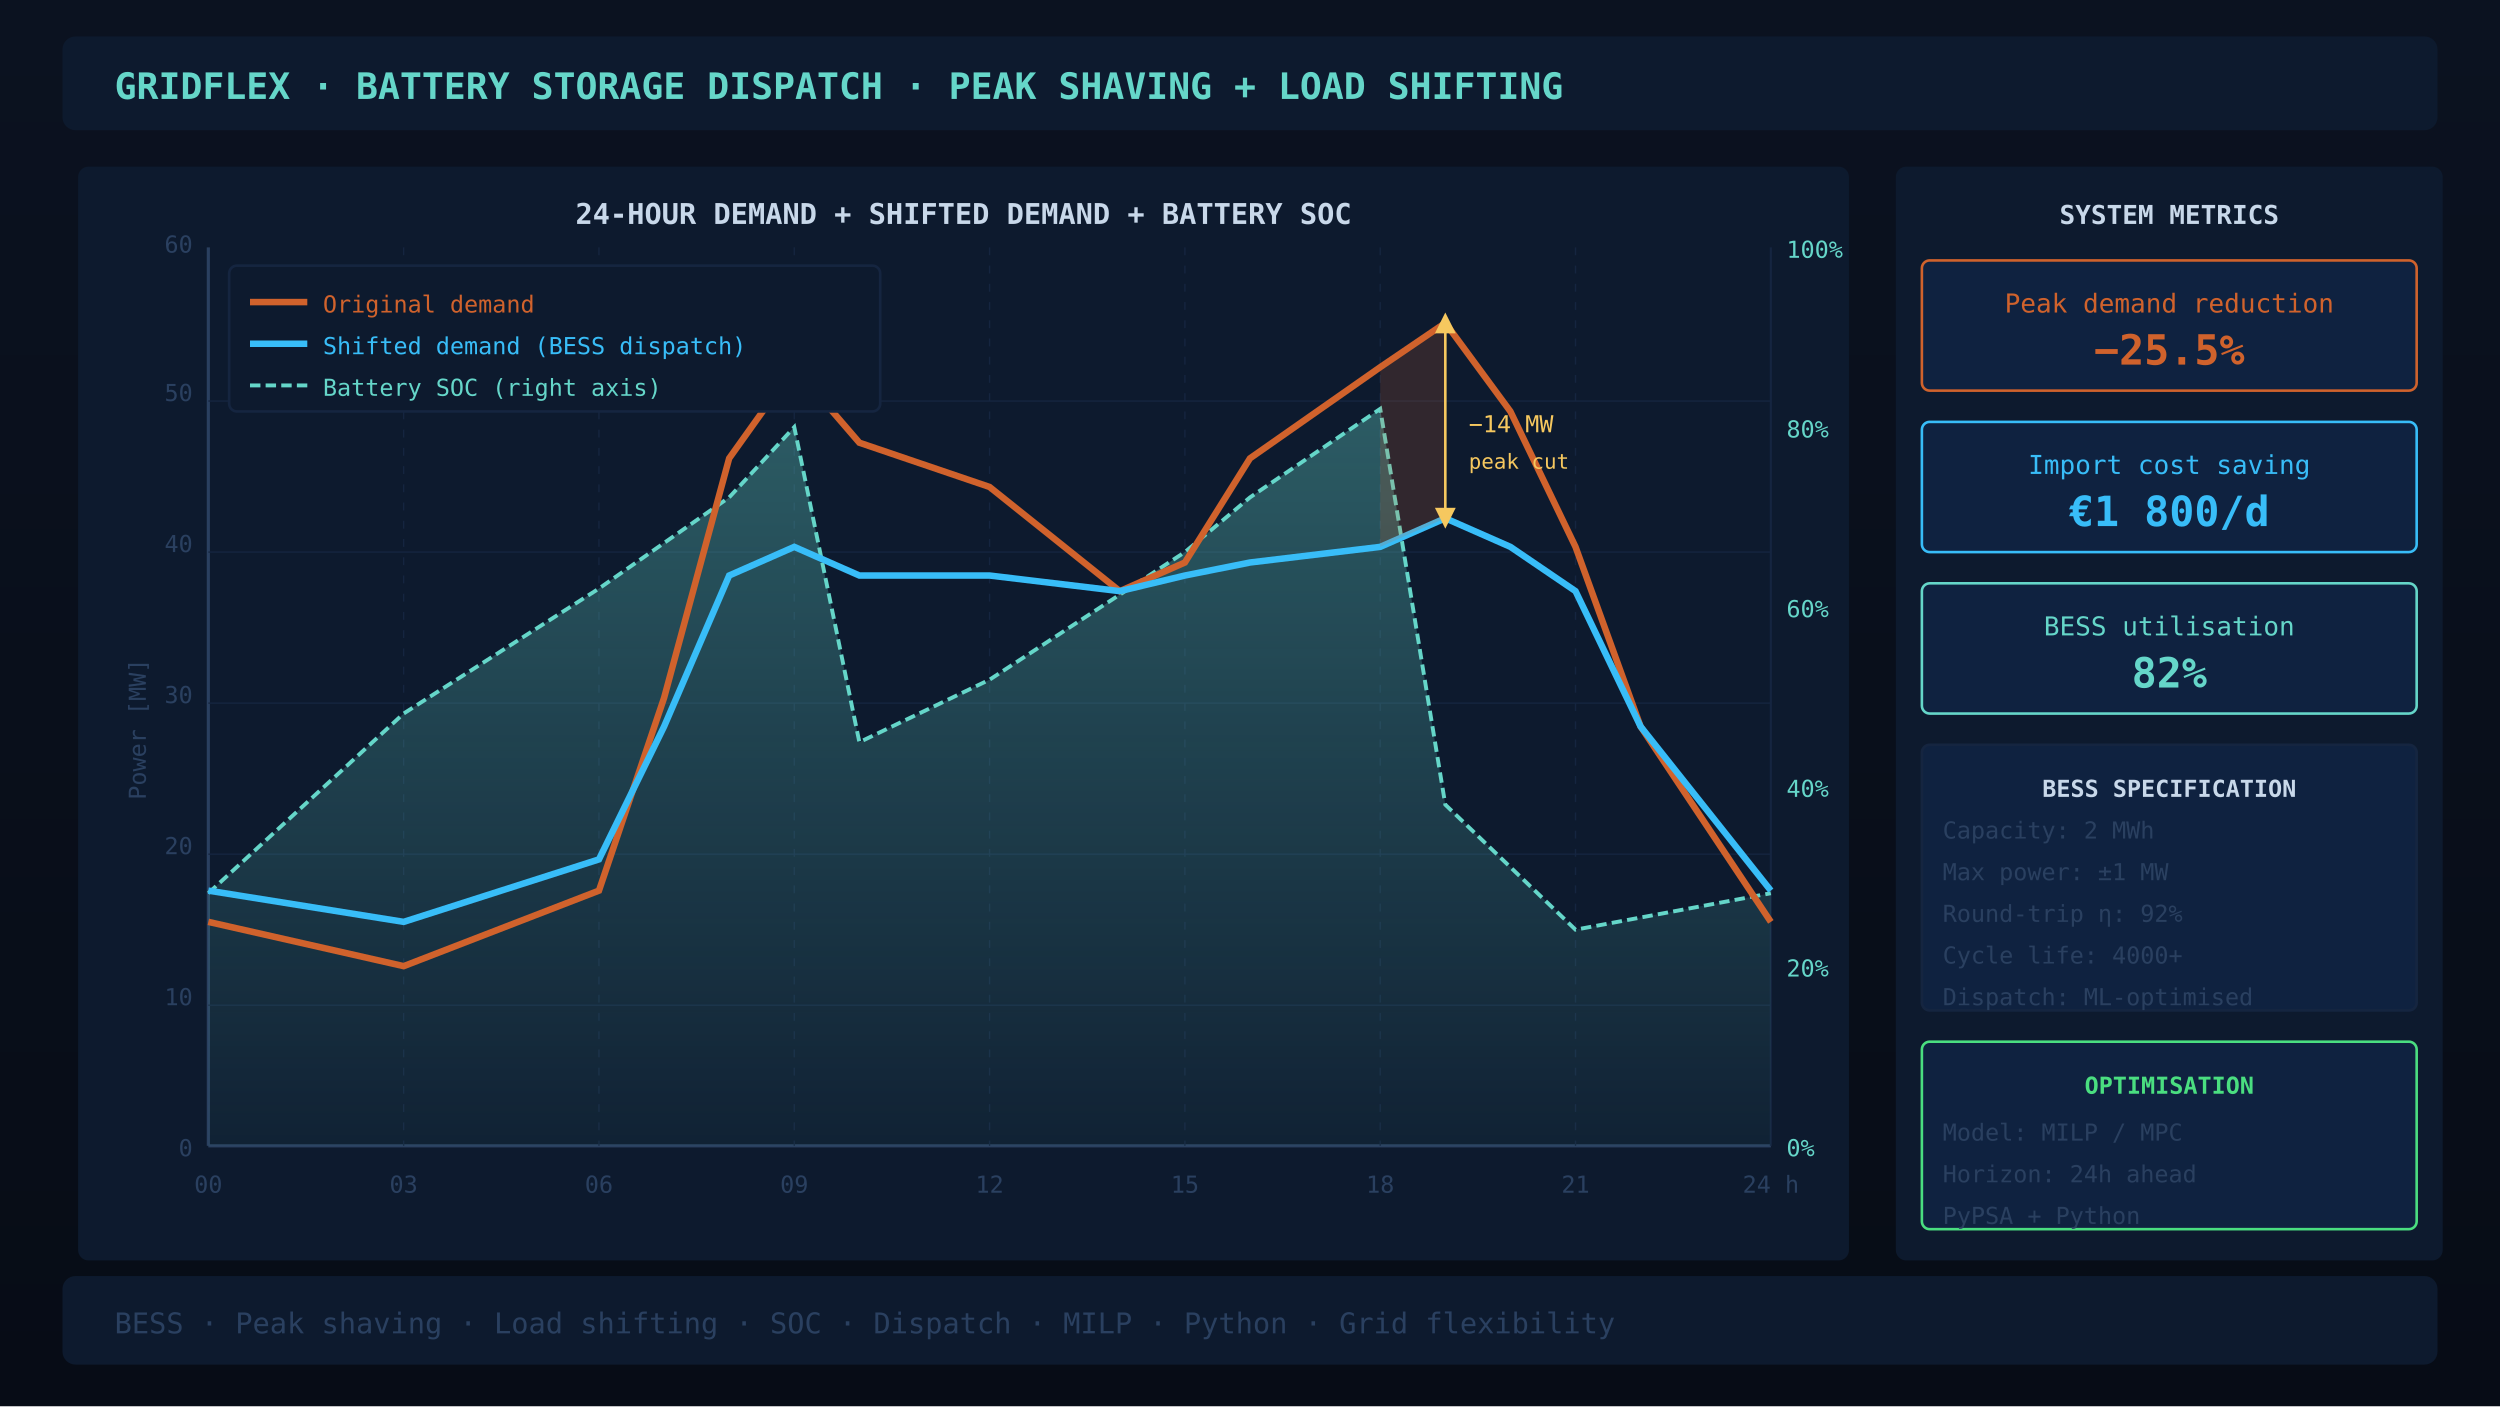
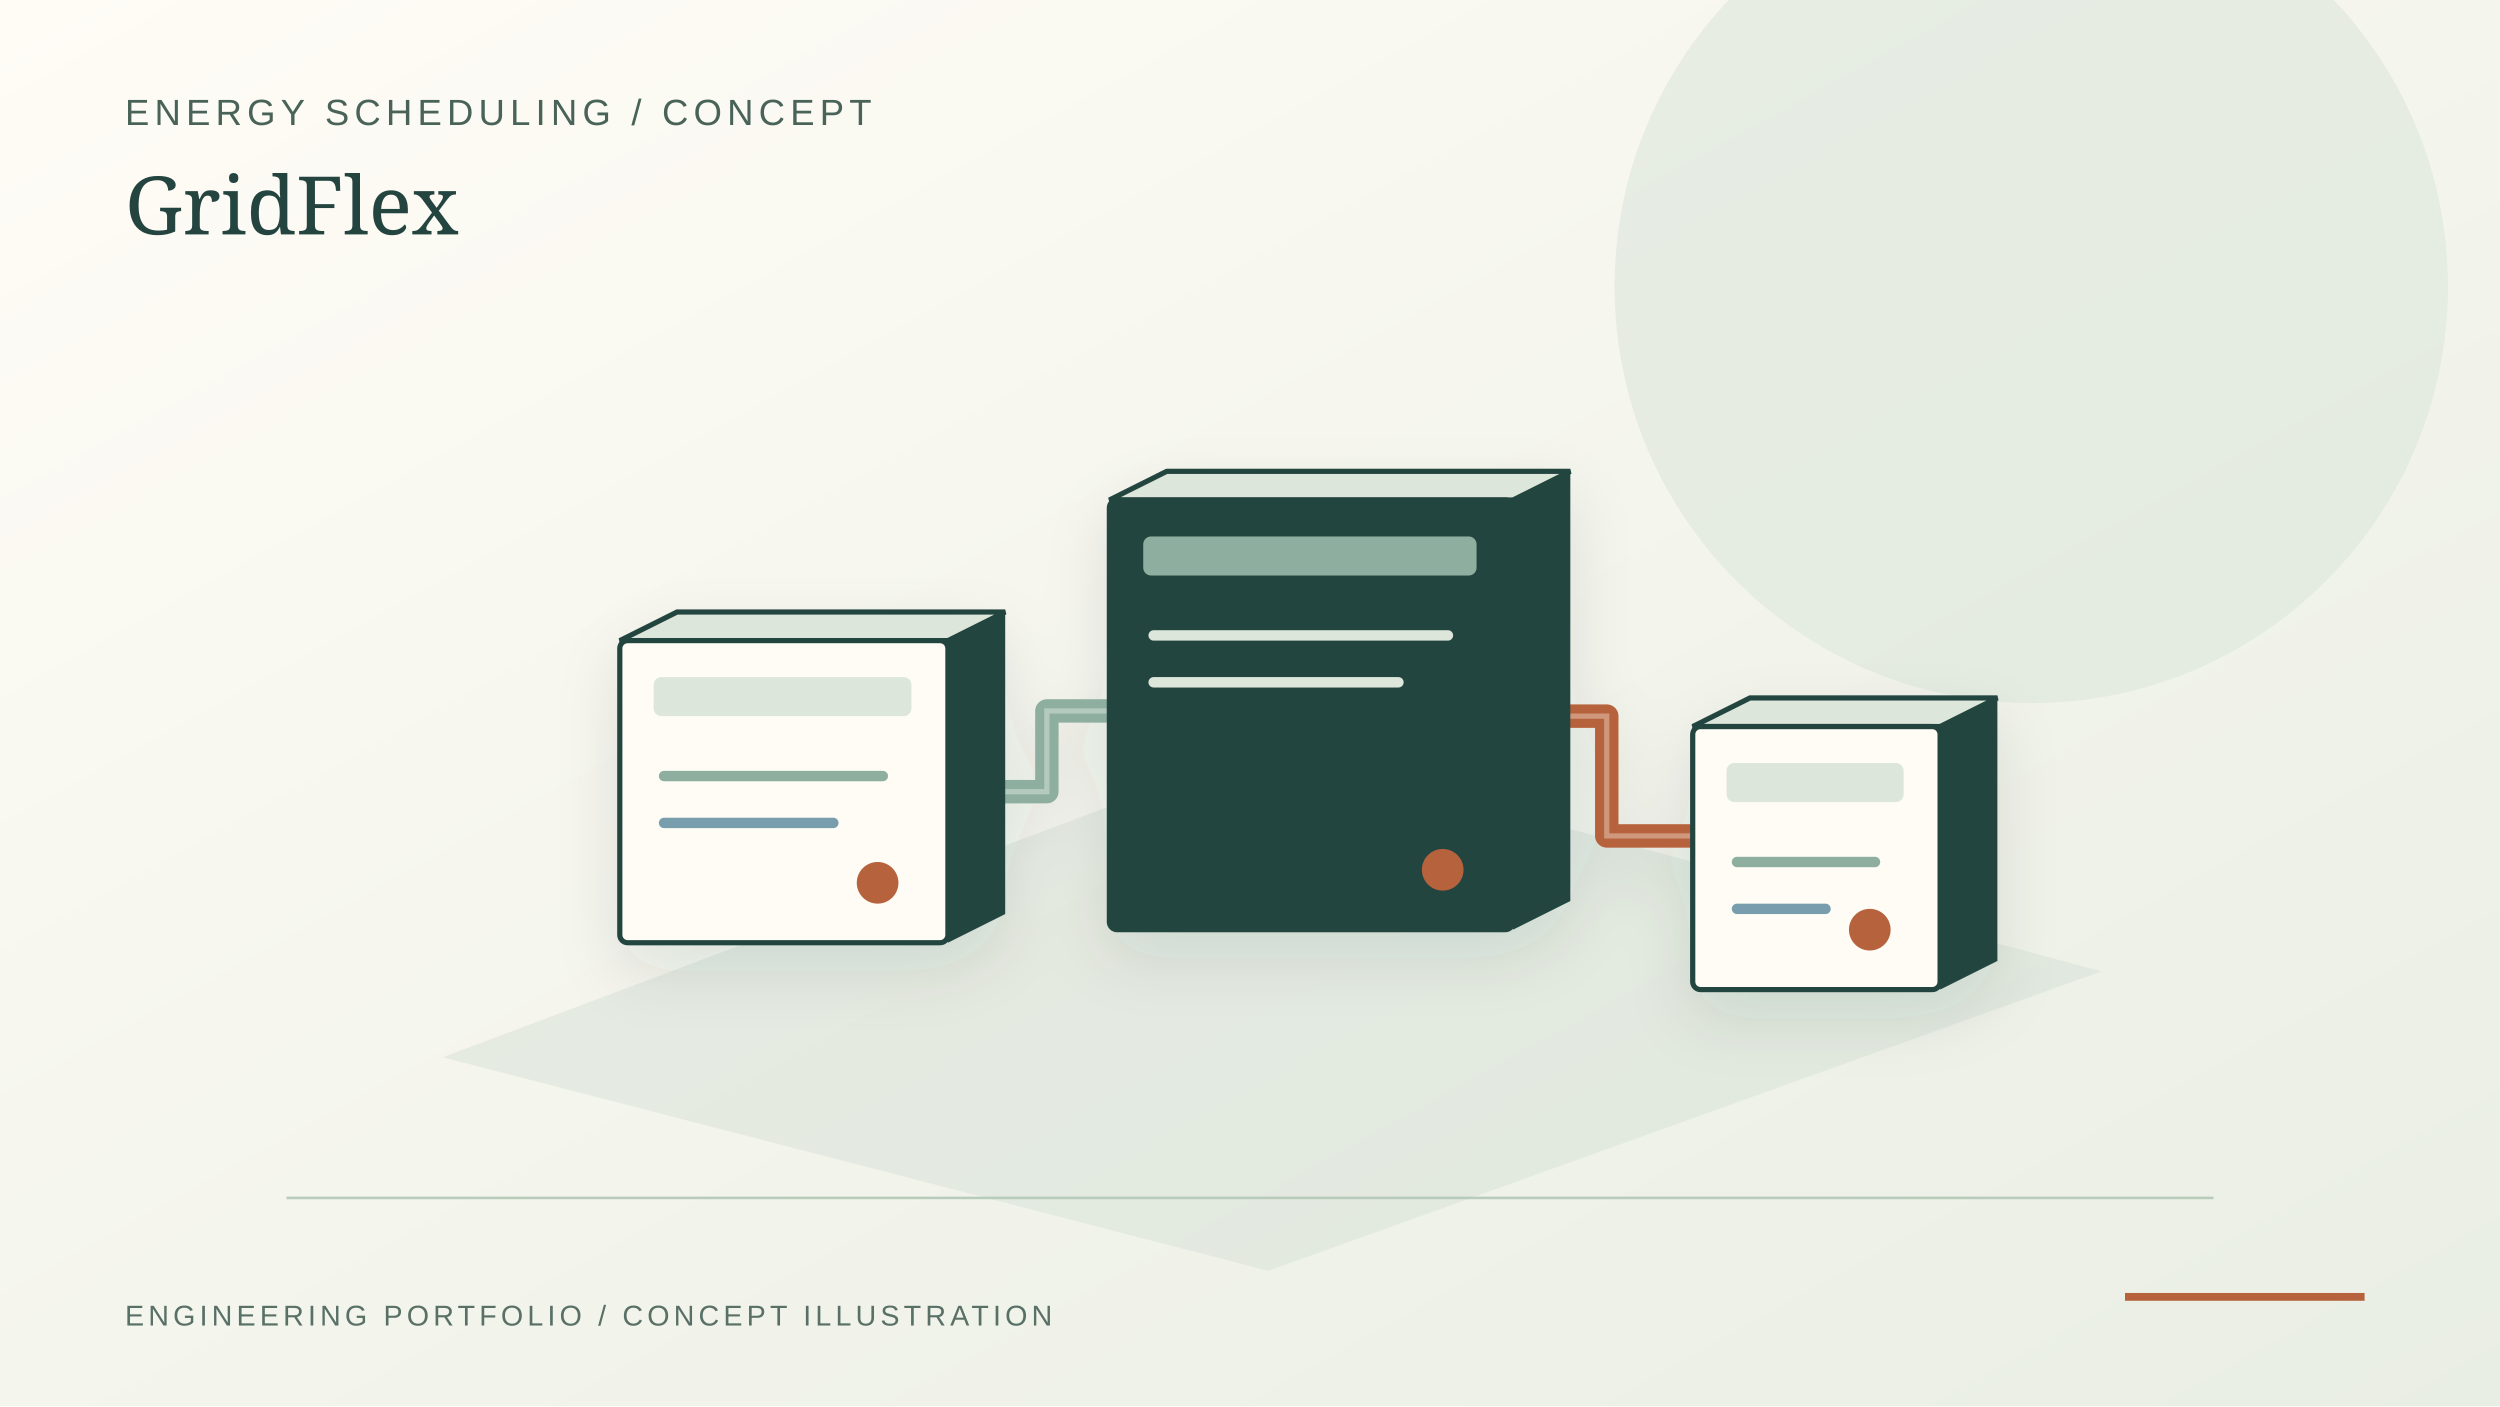
- <svg xmlns="http://www.w3.org/2000/svg" viewBox="0 0 960 540" role="img" aria-label="GridFlex load shifting battery storage dispatch demand curve flattening 24 hour">
+ <svg xmlns="http://www.w3.org/2000/svg" viewBox="0 0 960 540" role="img" aria-labelledby="title desc">
  <defs>
-     <linearGradient id="bg" x1="0" y1="0" x2="0" y2="1">
-       <stop offset="0" stop-color="#0b1220" />
-       <stop offset="1" stop-color="#070c16" />
+     <linearGradient id="bg" x2="1" y2="1">
+       <stop stop-color="#fffcf6" />
+       <stop offset="1" stop-color="#e9eee4" />
    </linearGradient>
-     <linearGradient id="socfill" x1="0" y1="0" x2="0" y2="1">
-       <stop offset="0%" stop-color="#65d6c9" stop-opacity="0.35" />
-       <stop offset="100%" stop-color="#65d6c9" stop-opacity="0.04" />
-     </linearGradient>
+     <filter id="shadow" x="-20%" y="-20%" width="140%" height="150%">
+       <feDropShadow dx="0" dy="10" stdDeviation="12" flood-color="#24443f" flood-opacity=".1" />
+     </filter>
  </defs>
  <rect width="960" height="540" fill="url(#bg)" />
-   <rect x="24" y="14" width="912" height="36" rx="5" fill="#0d1a2e" />
-   <text x="44" y="38" font-family="monospace" font-size="14" fill="#65d6c9" font-weight="bold">GRIDFLEX · BATTERY STORAGE DISPATCH · PEAK SHAVING + LOAD SHIFTING</text>
-   <rect x="30" y="64" width="680" height="420" rx="4" fill="#0d1a2e" />
-   <text x="370" y="86" font-family="monospace" font-size="11" fill="#c8d8ea" text-anchor="middle" font-weight="bold">24-HOUR DEMAND + SHIFTED DEMAND + BATTERY SOC</text>
-   <line x1="80" y1="95" x2="80" y2="440" stroke="#2a4060" stroke-width="1.2" />
-   <line x1="80" y1="440" x2="680" y2="440" stroke="#2a4060" stroke-width="1.2" />
-   <line x1="680" y1="95" x2="680" y2="440" stroke="#152540" stroke-width="0.8" />
-   <text x="74" y="444" font-family="monospace" font-size="9" fill="#2a4060" text-anchor="end">0</text>
-   <text x="74" y="386" font-family="monospace" font-size="9" fill="#2a4060" text-anchor="end">10</text>
-   <text x="74" y="328" font-family="monospace" font-size="9" fill="#2a4060" text-anchor="end">20</text>
-   <text x="74" y="270" font-family="monospace" font-size="9" fill="#2a4060" text-anchor="end">30</text>
-   <text x="74" y="212" font-family="monospace" font-size="9" fill="#2a4060" text-anchor="end">40</text>
-   <text x="74" y="154" font-family="monospace" font-size="9" fill="#2a4060" text-anchor="end">50</text>
-   <text x="74" y="97" font-family="monospace" font-size="9" fill="#2a4060" text-anchor="end">60</text>
-   <text x="56" y="280" font-family="monospace" font-size="9" fill="#2a4060" transform="rotate(-90,56,280)" text-anchor="middle">Power [MW]</text>
-   <text x="686" y="444" font-family="monospace" font-size="9" fill="#65d6c9">0%</text>
-   <text x="686" y="375" font-family="monospace" font-size="9" fill="#65d6c9">20%</text>
-   <text x="686" y="306" font-family="monospace" font-size="9" fill="#65d6c9">40%</text>
-   <text x="686" y="237" font-family="monospace" font-size="9" fill="#65d6c9">60%</text>
-   <text x="686" y="168" font-family="monospace" font-size="9" fill="#65d6c9">80%</text>
-   <text x="686" y="99" font-family="monospace" font-size="9" fill="#65d6c9">100%</text>
-   <text x="80" y="458" font-family="monospace" font-size="9" fill="#2a4060" text-anchor="middle">00</text>
-   <text x="155" y="458" font-family="monospace" font-size="9" fill="#2a4060" text-anchor="middle">03</text>
-   <text x="230" y="458" font-family="monospace" font-size="9" fill="#2a4060" text-anchor="middle">06</text>
-   <text x="305" y="458" font-family="monospace" font-size="9" fill="#2a4060" text-anchor="middle">09</text>
-   <text x="380" y="458" font-family="monospace" font-size="9" fill="#2a4060" text-anchor="middle">12</text>
-   <text x="455" y="458" font-family="monospace" font-size="9" fill="#2a4060" text-anchor="middle">15</text>
-   <text x="530" y="458" font-family="monospace" font-size="9" fill="#2a4060" text-anchor="middle">18</text>
-   <text x="605" y="458" font-family="monospace" font-size="9" fill="#2a4060" text-anchor="middle">21</text>
-   <text x="680" y="458" font-family="monospace" font-size="9" fill="#2a4060" text-anchor="middle">24 h</text>
-   <line x1="155" y1="95" x2="155" y2="440" stroke="#152540" stroke-width="0.5" stroke-dasharray="3,4" />
-   <line x1="230" y1="95" x2="230" y2="440" stroke="#152540" stroke-width="0.5" stroke-dasharray="3,4" />
-   <line x1="305" y1="95" x2="305" y2="440" stroke="#152540" stroke-width="0.5" stroke-dasharray="3,4" />
-   <line x1="380" y1="95" x2="380" y2="440" stroke="#152540" stroke-width="0.5" stroke-dasharray="3,4" />
-   <line x1="455" y1="95" x2="455" y2="440" stroke="#152540" stroke-width="0.5" stroke-dasharray="3,4" />
-   <line x1="530" y1="95" x2="530" y2="440" stroke="#152540" stroke-width="0.5" stroke-dasharray="3,4" />
-   <line x1="605" y1="95" x2="605" y2="440" stroke="#152540" stroke-width="0.5" stroke-dasharray="3,4" />
-   <line x1="80" y1="386" x2="680" y2="386" stroke="#152540" stroke-width="0.5" />
-   <line x1="80" y1="328" x2="680" y2="328" stroke="#152540" stroke-width="0.5" />
-   <line x1="80" y1="270" x2="680" y2="270" stroke="#152540" stroke-width="0.5" />
-   <line x1="80" y1="212" x2="680" y2="212" stroke="#152540" stroke-width="0.5" />
-   <line x1="80" y1="154" x2="680" y2="154" stroke="#152540" stroke-width="0.5" />
-   <polygon points="80,440 80,343 155,274 230,226 280,191 305,164 330,285 380,261 455,212 480,191 530,157 555,309 605,357 680,343 680,440" fill="url(#socfill)" />
-   <polyline points="80,343 155,274 230,226 280,191 305,164 330,285 380,261 455,212 480,191 530,157 555,309 605,357 680,343" fill="none" stroke="#65d6c9" stroke-width="1.5" stroke-dasharray="4,2" />
-   <polyline points="80,354 155,371 230,342 255,268 280,176 305,141 330,170 380,187 430,227 455,216 480,176 530,141 555,124 580,158 605,210 630,279 680,354" fill="none" stroke="#d0622c" stroke-width="2.5" />
-   <polyline points="80,342 155,354 230,330 255,279 280,221 305,210 330,221 380,221 430,227 455,221 480,216 530,210 555,199 580,210 605,227 630,279 680,342" fill="none" stroke="#38bdf8" stroke-width="2.5" />
-   <polygon points="530,141 555,124 555,199 530,210" fill="#d0622c" opacity="0.18" />
-   <line x1="555" y1="124" x2="555" y2="199" stroke="#f6c85f" stroke-width="1" />
-   <polygon points="551,128 555,120 559,128" fill="#f6c85f" />
-   <polygon points="551,195 555,203 559,195" fill="#f6c85f" />
-   <text x="564" y="166" font-family="monospace" font-size="9" fill="#f6c85f">−14 MW</text>
-   <text x="564" y="180" font-family="monospace" font-size="8" fill="#f6c85f">peak cut</text>
-   <rect x="88" y="102" width="250" height="56" rx="3" fill="#0d1a2e" stroke="#152540" stroke-width="1" />
-   <line x1="96" y1="116" x2="118" y2="116" stroke="#d0622c" stroke-width="2.5" />
-   <text x="124" y="120" font-family="monospace" font-size="9" fill="#d0622c">Original demand</text>
-   <line x1="96" y1="132" x2="118" y2="132" stroke="#38bdf8" stroke-width="2.5" />
-   <text x="124" y="136" font-family="monospace" font-size="9" fill="#38bdf8">Shifted demand (BESS dispatch)</text>
-   <line x1="96" y1="148" x2="118" y2="148" stroke="#65d6c9" stroke-width="1.5" stroke-dasharray="4,2" />
-   <text x="124" y="152" font-family="monospace" font-size="9" fill="#65d6c9">Battery SOC (right axis)</text>
-   <rect x="728" y="64" width="210" height="420" rx="4" fill="#0d1a2e" />
-   <text x="833" y="86" font-family="monospace" font-size="10" fill="#c8d8ea" text-anchor="middle" font-weight="bold">SYSTEM METRICS</text>
-   <rect x="738" y="100" width="190" height="50" rx="3" fill="#0f2240" stroke="#d0622c" stroke-width="1" />
-   <text x="833" y="120" font-family="monospace" font-size="10" fill="#d0622c" text-anchor="middle">Peak demand reduction</text>
-   <text x="833" y="140" font-family="monospace" font-size="16" fill="#d0622c" text-anchor="middle" font-weight="bold">−25.5%</text>
-   <rect x="738" y="162" width="190" height="50" rx="3" fill="#0f2240" stroke="#38bdf8" stroke-width="1" />
-   <text x="833" y="182" font-family="monospace" font-size="10" fill="#38bdf8" text-anchor="middle">Import cost saving</text>
-   <text x="833" y="202" font-family="monospace" font-size="16" fill="#38bdf8" text-anchor="middle" font-weight="bold">€1 800/d</text>
-   <rect x="738" y="224" width="190" height="50" rx="3" fill="#0f2240" stroke="#65d6c9" stroke-width="1" />
-   <text x="833" y="244" font-family="monospace" font-size="10" fill="#65d6c9" text-anchor="middle">BESS utilisation</text>
-   <text x="833" y="264" font-family="monospace" font-size="16" fill="#65d6c9" text-anchor="middle" font-weight="bold">82%</text>
-   <rect x="738" y="286" width="190" height="102" rx="3" fill="#0f2240" stroke="#152540" stroke-width="1" />
-   <text x="833" y="306" font-family="monospace" font-size="9" fill="#c8d8ea" text-anchor="middle" font-weight="bold">BESS SPECIFICATION</text>
-   <text x="746" y="322" font-family="monospace" font-size="9" fill="#2a4060">Capacity: 2 MWh</text>
-   <text x="746" y="338" font-family="monospace" font-size="9" fill="#2a4060">Max power: ±1 MW</text>
-   <text x="746" y="354" font-family="monospace" font-size="9" fill="#2a4060">Round-trip η: 92%</text>
-   <text x="746" y="370" font-family="monospace" font-size="9" fill="#2a4060">Cycle life: 4000+</text>
-   <text x="746" y="386" font-family="monospace" font-size="9" fill="#2a4060">Dispatch: ML-optimised</text>
-   <rect x="738" y="400" width="190" height="72" rx="3" fill="#0f2240" stroke="#4ade80" stroke-width="1" />
-   <text x="833" y="420" font-family="monospace" font-size="9" fill="#4ade80" text-anchor="middle" font-weight="bold">OPTIMISATION</text>
-   <text x="746" y="438" font-family="monospace" font-size="9" fill="#2a4060">Model: MILP / MPC</text>
-   <text x="746" y="454" font-family="monospace" font-size="9" fill="#2a4060">Horizon: 24h ahead</text>
-   <text x="746" y="470" font-family="monospace" font-size="9" fill="#2a4060">PyPSA + Python</text>
-   <rect x="24" y="490" width="912" height="34" rx="5" fill="#0d1a2e" />
-   <text x="44" y="512" font-family="monospace" font-size="11" fill="#2a4060">BESS · Peak shaving · Load shifting · SOC · Dispatch · MILP · Python · Grid flexibility</text>
+   <circle cx="780" cy="110" r="160" fill="#dce6da" opacity=".6" />
+   <path d="M170 406L487 488L807 373L486 287Z" fill="#cedbcf" opacity=".38" />
+   <path d="M110 460H850" stroke="#b9cbbb" stroke-width="1" />
+   <text x="48" y="48" fill="#496359" font-family="Arial,sans-serif" font-size="14" letter-spacing="2">ENERGY SCHEDULING / CONCEPT</text>
+   <text x="48" y="90" fill="#24443f" font-family="Georgia,serif" font-size="31">GridFlex</text>
+   <g filter="url(#shadow)">
+     <path d="M365 304H402V273H425" fill="none" stroke="#8eafa0" stroke-width="9" stroke-linejoin="round" stroke-linecap="round" />
+     <path d="M365 304H402V273H425" fill="none" stroke="#fffcf6" stroke-opacity=".35" stroke-width="2" />
+     <path d="M582 275H617V321H650" fill="none" stroke="#b6623c" stroke-width="9" stroke-linejoin="round" stroke-linecap="round" />
+     <path d="M582 275H617V321H650" fill="none" stroke="#fffcf6" stroke-opacity=".35" stroke-width="2" />
+     <path d="M238 246l22 -11h126l-22 11z" fill="#dce6da" stroke="#24443f" stroke-width="2" />
+     <path d="M364 246l22 -11v116l-22 11z" fill="#24443f" />
+     <rect x="238" y="246" width="126" height="116" rx="3" fill="#fffcf6" stroke="#24443f" stroke-width="2" />
+     <rect x="251" y="260" width="99" height="15" rx="3" fill="#dce6da" stroke="none" stroke-width="2" />
+     <path d="M255 298L339 298" fill="none" stroke="#8eafa0" stroke-width="4" stroke-linecap="round" />
+     <path d="M255 316L320 316" fill="none" stroke="#789eae" stroke-width="4" stroke-linecap="round" />
+     <circle cx="337" cy="339" r="8" fill="#b6623c" stroke="none" stroke-width="2" />
+     <path d="M426 192l22 -11h155l-22 11z" fill="#dce6da" stroke="#24443f" stroke-width="2" />
+     <path d="M581 192l22 -11v165l-22 11z" fill="#24443f" />
+     <rect x="426" y="192" width="155" height="165" rx="3" fill="#24443f" stroke="#24443f" stroke-width="2" />
+     <rect x="439" y="206" width="128" height="15" rx="3" fill="#8eafa0" stroke="none" stroke-width="2" />
+     <path d="M443 244L556 244" fill="none" stroke="#dce6da" stroke-width="4" stroke-linecap="round" />
+     <path d="M443 262L537 262" fill="none" stroke="#dce6da" stroke-width="4" stroke-linecap="round" />
+     <circle cx="554" cy="334" r="8" fill="#b6623c" stroke="none" stroke-width="2" />
+     <path d="M650 279l22 -11h95l-22 11z" fill="#dce6da" stroke="#24443f" stroke-width="2" />
+     <path d="M745 279l22 -11v101l-22 11z" fill="#24443f" />
+     <rect x="650" y="279" width="95" height="101" rx="3" fill="#fffcf6" stroke="#24443f" stroke-width="2" />
+     <rect x="663" y="293" width="68" height="15" rx="3" fill="#dce6da" stroke="none" stroke-width="2" />
+     <path d="M667 331L720 331" fill="none" stroke="#8eafa0" stroke-width="4" stroke-linecap="round" />
+     <path d="M667 349L701 349" fill="none" stroke="#789eae" stroke-width="4" stroke-linecap="round" />
+     <circle cx="718" cy="357" r="8" fill="#b6623c" stroke="none" stroke-width="2" />
+   </g>
+   <text x="48" y="509" fill="#597067" font-family="Arial,sans-serif" font-size="11" letter-spacing="1.6">ENGINEERING PORTFOLIO / CONCEPT ILLUSTRATION</text>
+   <path d="M816 498H908" stroke="#b6623c" stroke-width="3" />
</svg>
